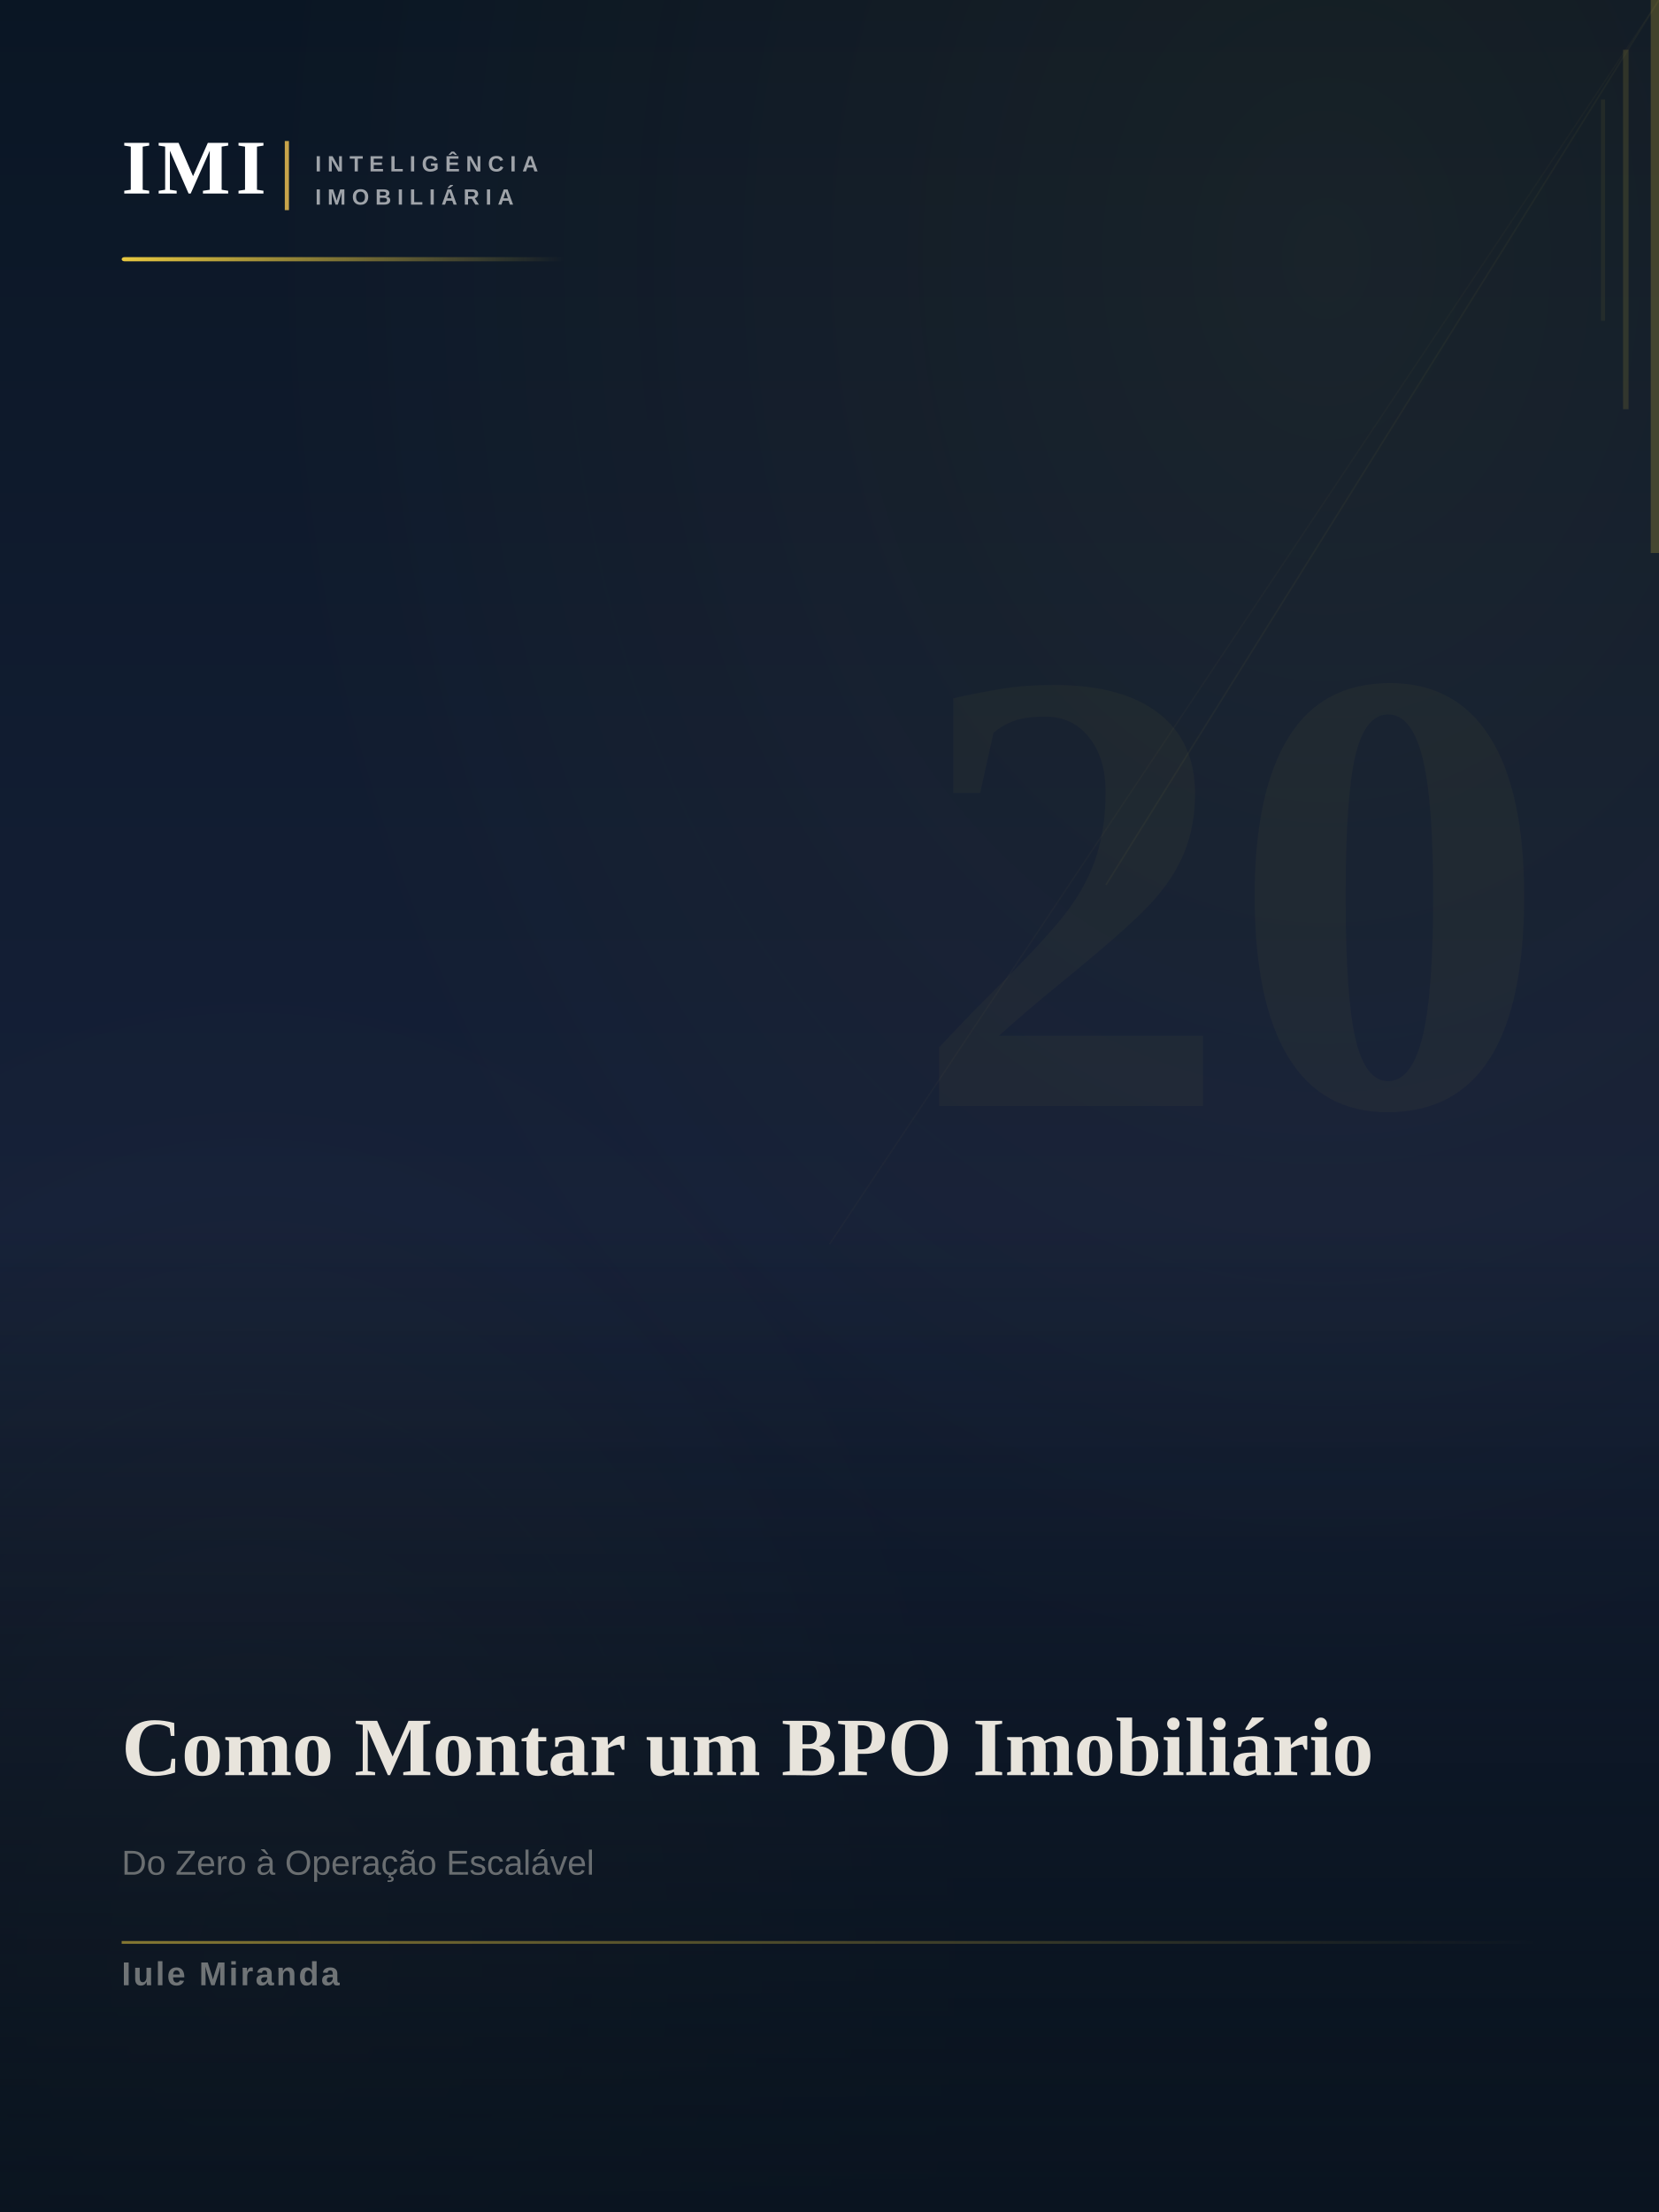
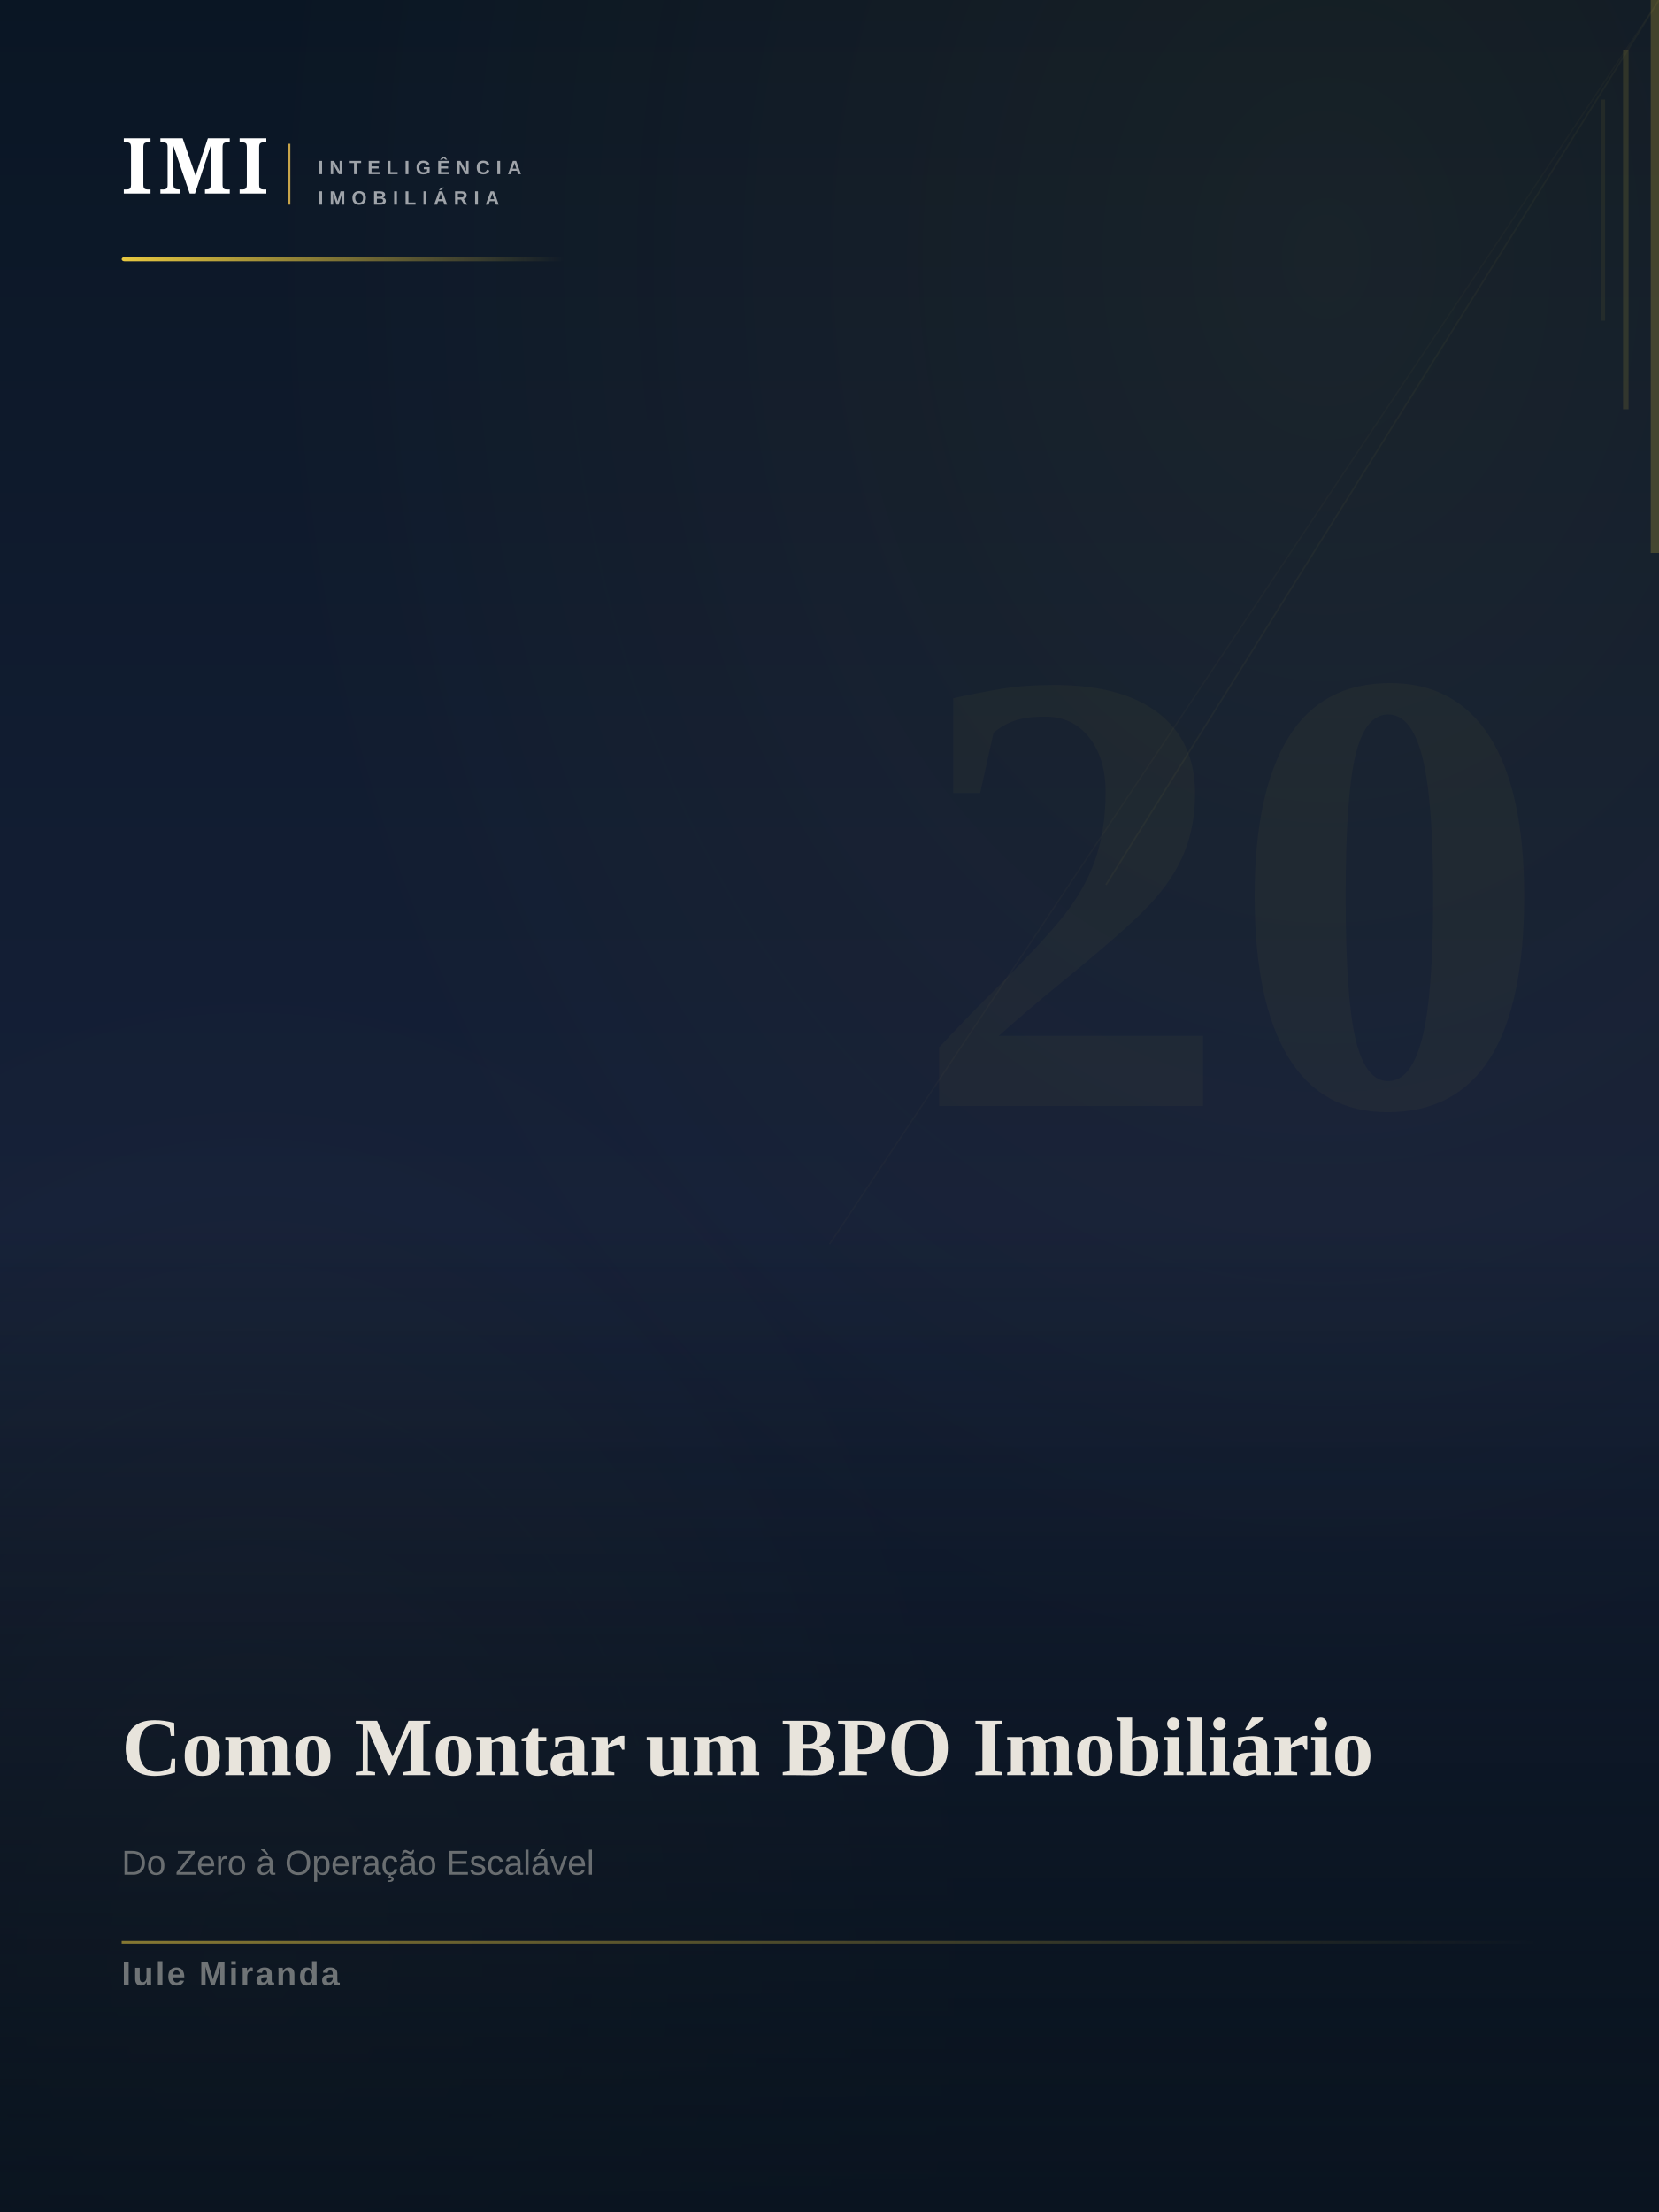
<svg xmlns="http://www.w3.org/2000/svg" width="600" height="800" viewBox="0 0 600 800">
  <defs>
    <linearGradient id="bg_livro_20_como_montar_um_bpo_imobiliario" x1="0" y1="0" x2="0" y2="1">
      <stop offset="0%" stop-color="#0A1624" />
      <stop offset="55%" stop-color="#152038" />
      <stop offset="100%" stop-color="#0A1420" />
    </linearGradient>
    <linearGradient id="acc_livro_20_como_montar_um_bpo_imobiliario" x1="0" y1="0" x2="1" y2="0">
      <stop offset="0%" stop-color="#E8C840" />
      <stop offset="100%" stop-color="#E8C840" stop-opacity="0" />
    </linearGradient>
    <linearGradient id="fade_livro_20_como_montar_um_bpo_imobiliario" x1="0" y1="0.55" x2="0" y2="1">
      <stop offset="0%" stop-color="#0A1420" stop-opacity="0" />
      <stop offset="100%" stop-color="#0A1420" stop-opacity="0.92" />
    </linearGradient>
    <radialGradient id="glow_livro_20_como_montar_um_bpo_imobiliario" cx="80%" cy="12%" r="65%">
      <stop offset="0%" stop-color="#E8C840" stop-opacity="0.06" />
      <stop offset="100%" stop-color="#E8C840" stop-opacity="0" />
    </radialGradient>
    <radialGradient id="glow2_livro_20_como_montar_um_bpo_imobiliario" cx="15%" cy="88%" r="45%">
      <stop offset="0%" stop-color="#E8C840" stop-opacity="0.04" />
      <stop offset="100%" stop-color="#E8C840" stop-opacity="0" />
    </radialGradient>
  </defs>
  <rect width="600" height="800" fill="url(#bg_livro_20_como_montar_um_bpo_imobiliario)" />
  <rect width="600" height="800" fill="url(#glow_livro_20_como_montar_um_bpo_imobiliario)" />
  <rect width="600" height="800" fill="url(#glow2_livro_20_como_montar_um_bpo_imobiliario)" />
  <rect x="597" y="0" width="3" height="200" fill="#E8C840" opacity="0.22" />
  <rect x="587" y="18" width="2" height="130" fill="#E8C840" opacity="0.13" />
  <rect x="579" y="36" width="1.5" height="80" fill="#E8C840" opacity="0.07" />
  <line x1="600" y1="0" x2="400" y2="320" stroke="#E8C840" stroke-width="0.6" opacity="0.04" />
  <line x1="600" y1="0" x2="300" y2="450" stroke="#E8C840" stroke-width="0.5" opacity="0.03" />
  <text x="560" y="400" font-family="Georgia, 'Times New Roman', serif" font-size="230" font-weight="700" fill="#E8C840" opacity="0.038" text-anchor="end" dominant-baseline="auto">20</text>
-   <text x="44" y="70" font-family="Georgia, 'Times New Roman', serif" font-size="28" font-weight="700" fill="#FFFFFF" letter-spacing="2" xml:space="preserve">IMI</text>
-   <rect x="103" y="51" width="1.5" height="25" fill="#C8A44A" />
-   <text x="114" y="62" font-family="Arial, Helvetica, sans-serif" font-size="8" font-weight="600" fill="#FFFFFF" fill-opacity="0.60" letter-spacing="2.2" xml:space="preserve">INTELIGÊNCIA</text>
-   <text x="114" y="74" font-family="Arial, Helvetica, sans-serif" font-size="8" font-weight="600" fill="#FFFFFF" fill-opacity="0.60" letter-spacing="2.2" xml:space="preserve">IMOBILIÁRIA</text>
+   <text x="44" y="70" font-family="'Playfair Display', 'Cormorant Garamond', Georgia, serif" font-size="28" font-weight="700" fill="#FFFFFF" letter-spacing="2" xml:space="preserve">IMI</text>
+   <rect x="104" y="52" width="1" height="22" fill="#C8A44A" />
+   <text x="115" y="63" font-family="'Geist Sans', Arial, Helvetica, sans-serif" font-size="7" font-weight="600" fill="#FFFFFF" fill-opacity="0.60" letter-spacing="2.2" xml:space="preserve">INTELIGÊNCIA</text>
+   <text x="115" y="74" font-family="'Geist Sans', Arial, Helvetica, sans-serif" font-size="7" font-weight="600" fill="#FFFFFF" fill-opacity="0.60" letter-spacing="2.2" xml:space="preserve">IMOBILIÁRIA</text>
  <rect x="44" y="93" width="160" height="1.5" fill="url(#acc_livro_20_como_montar_um_bpo_imobiliario)" rx="1" />
  <rect width="600" height="800" fill="url(#fade_livro_20_como_montar_um_bpo_imobiliario)" />
  <text x="44" y="642" font-family="Georgia, 'Times New Roman', serif" font-size="30" font-weight="700" fill="#E8E4DC" xml:space="preserve">Como Montar um BPO Imobiliário</text>
  <text x="44" y="678" font-family="Arial, Helvetica, sans-serif" font-size="12.5" fill="#E8E4DC" fill-opacity="0.42" xml:space="preserve">Do Zero à Operação Escalável</text>
  <rect x="44" y="702" width="512" height="1" fill="url(#acc_livro_20_como_montar_um_bpo_imobiliario)" opacity="0.55" />
  <text x="44" y="718" font-family="Arial, Helvetica, sans-serif" font-size="12" font-weight="600" fill="#E8E4DC" fill-opacity="0.45" letter-spacing="0.8" xml:space="preserve">Iule Miranda</text>
</svg>
